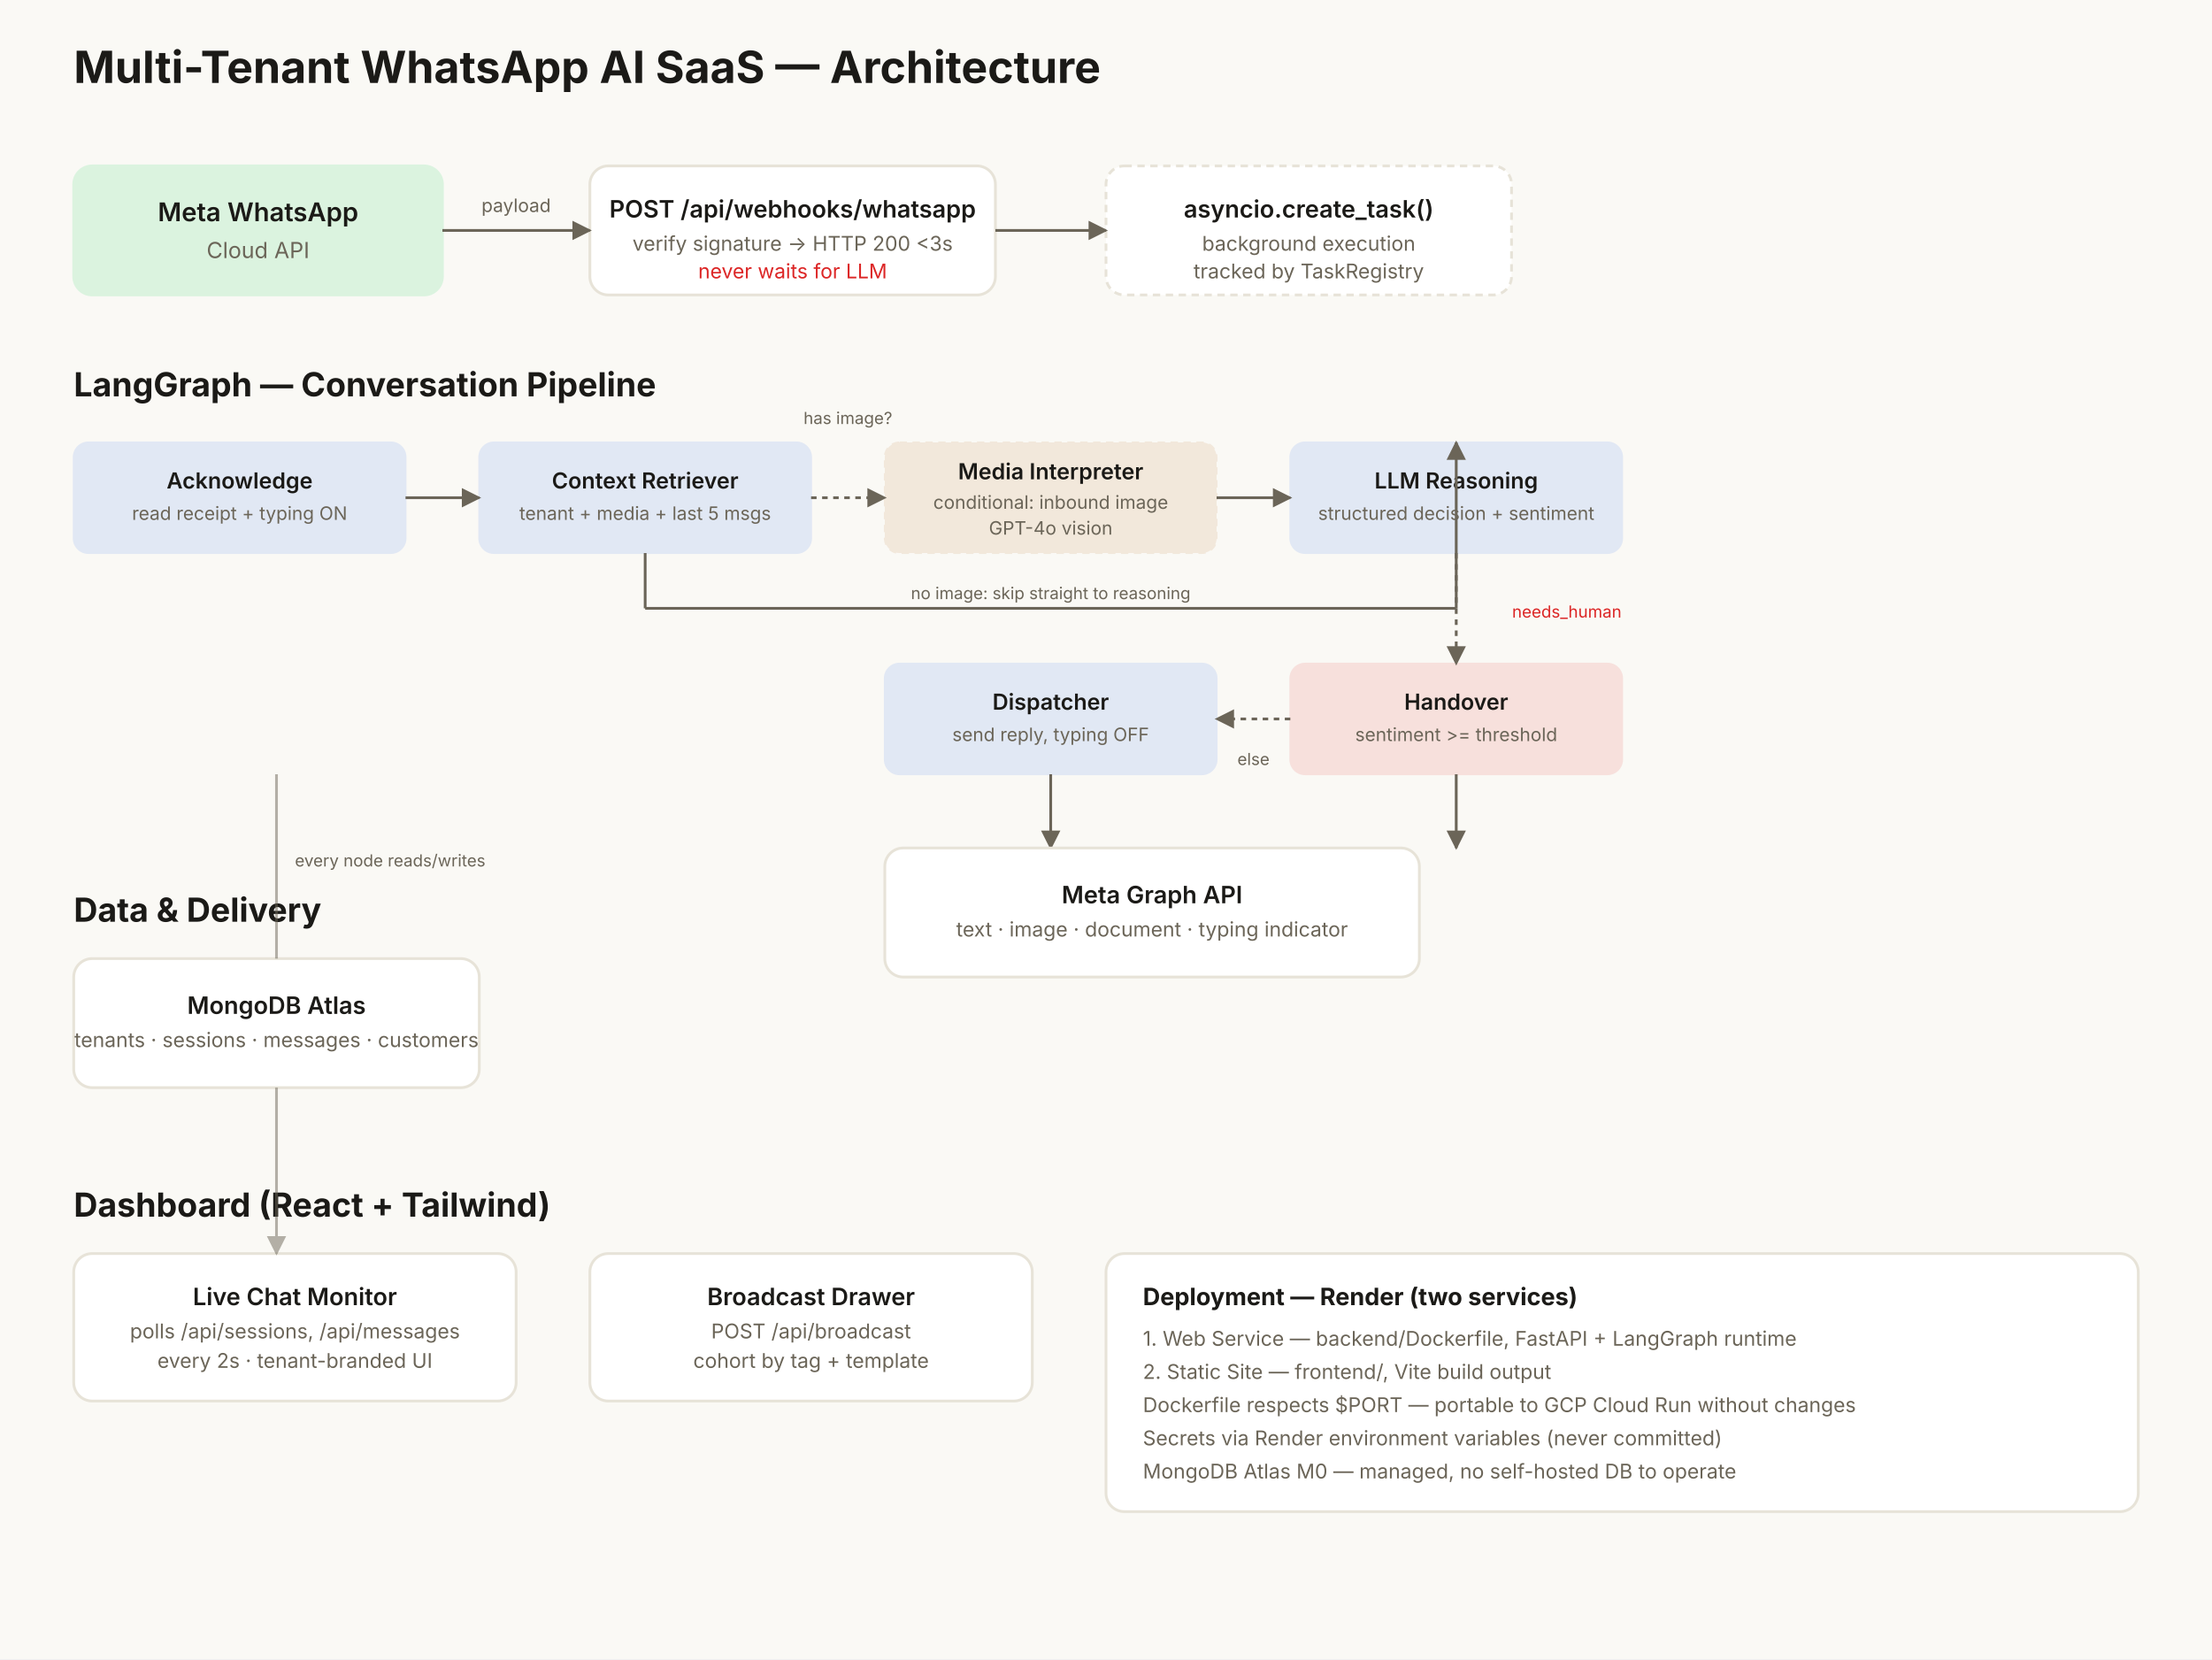
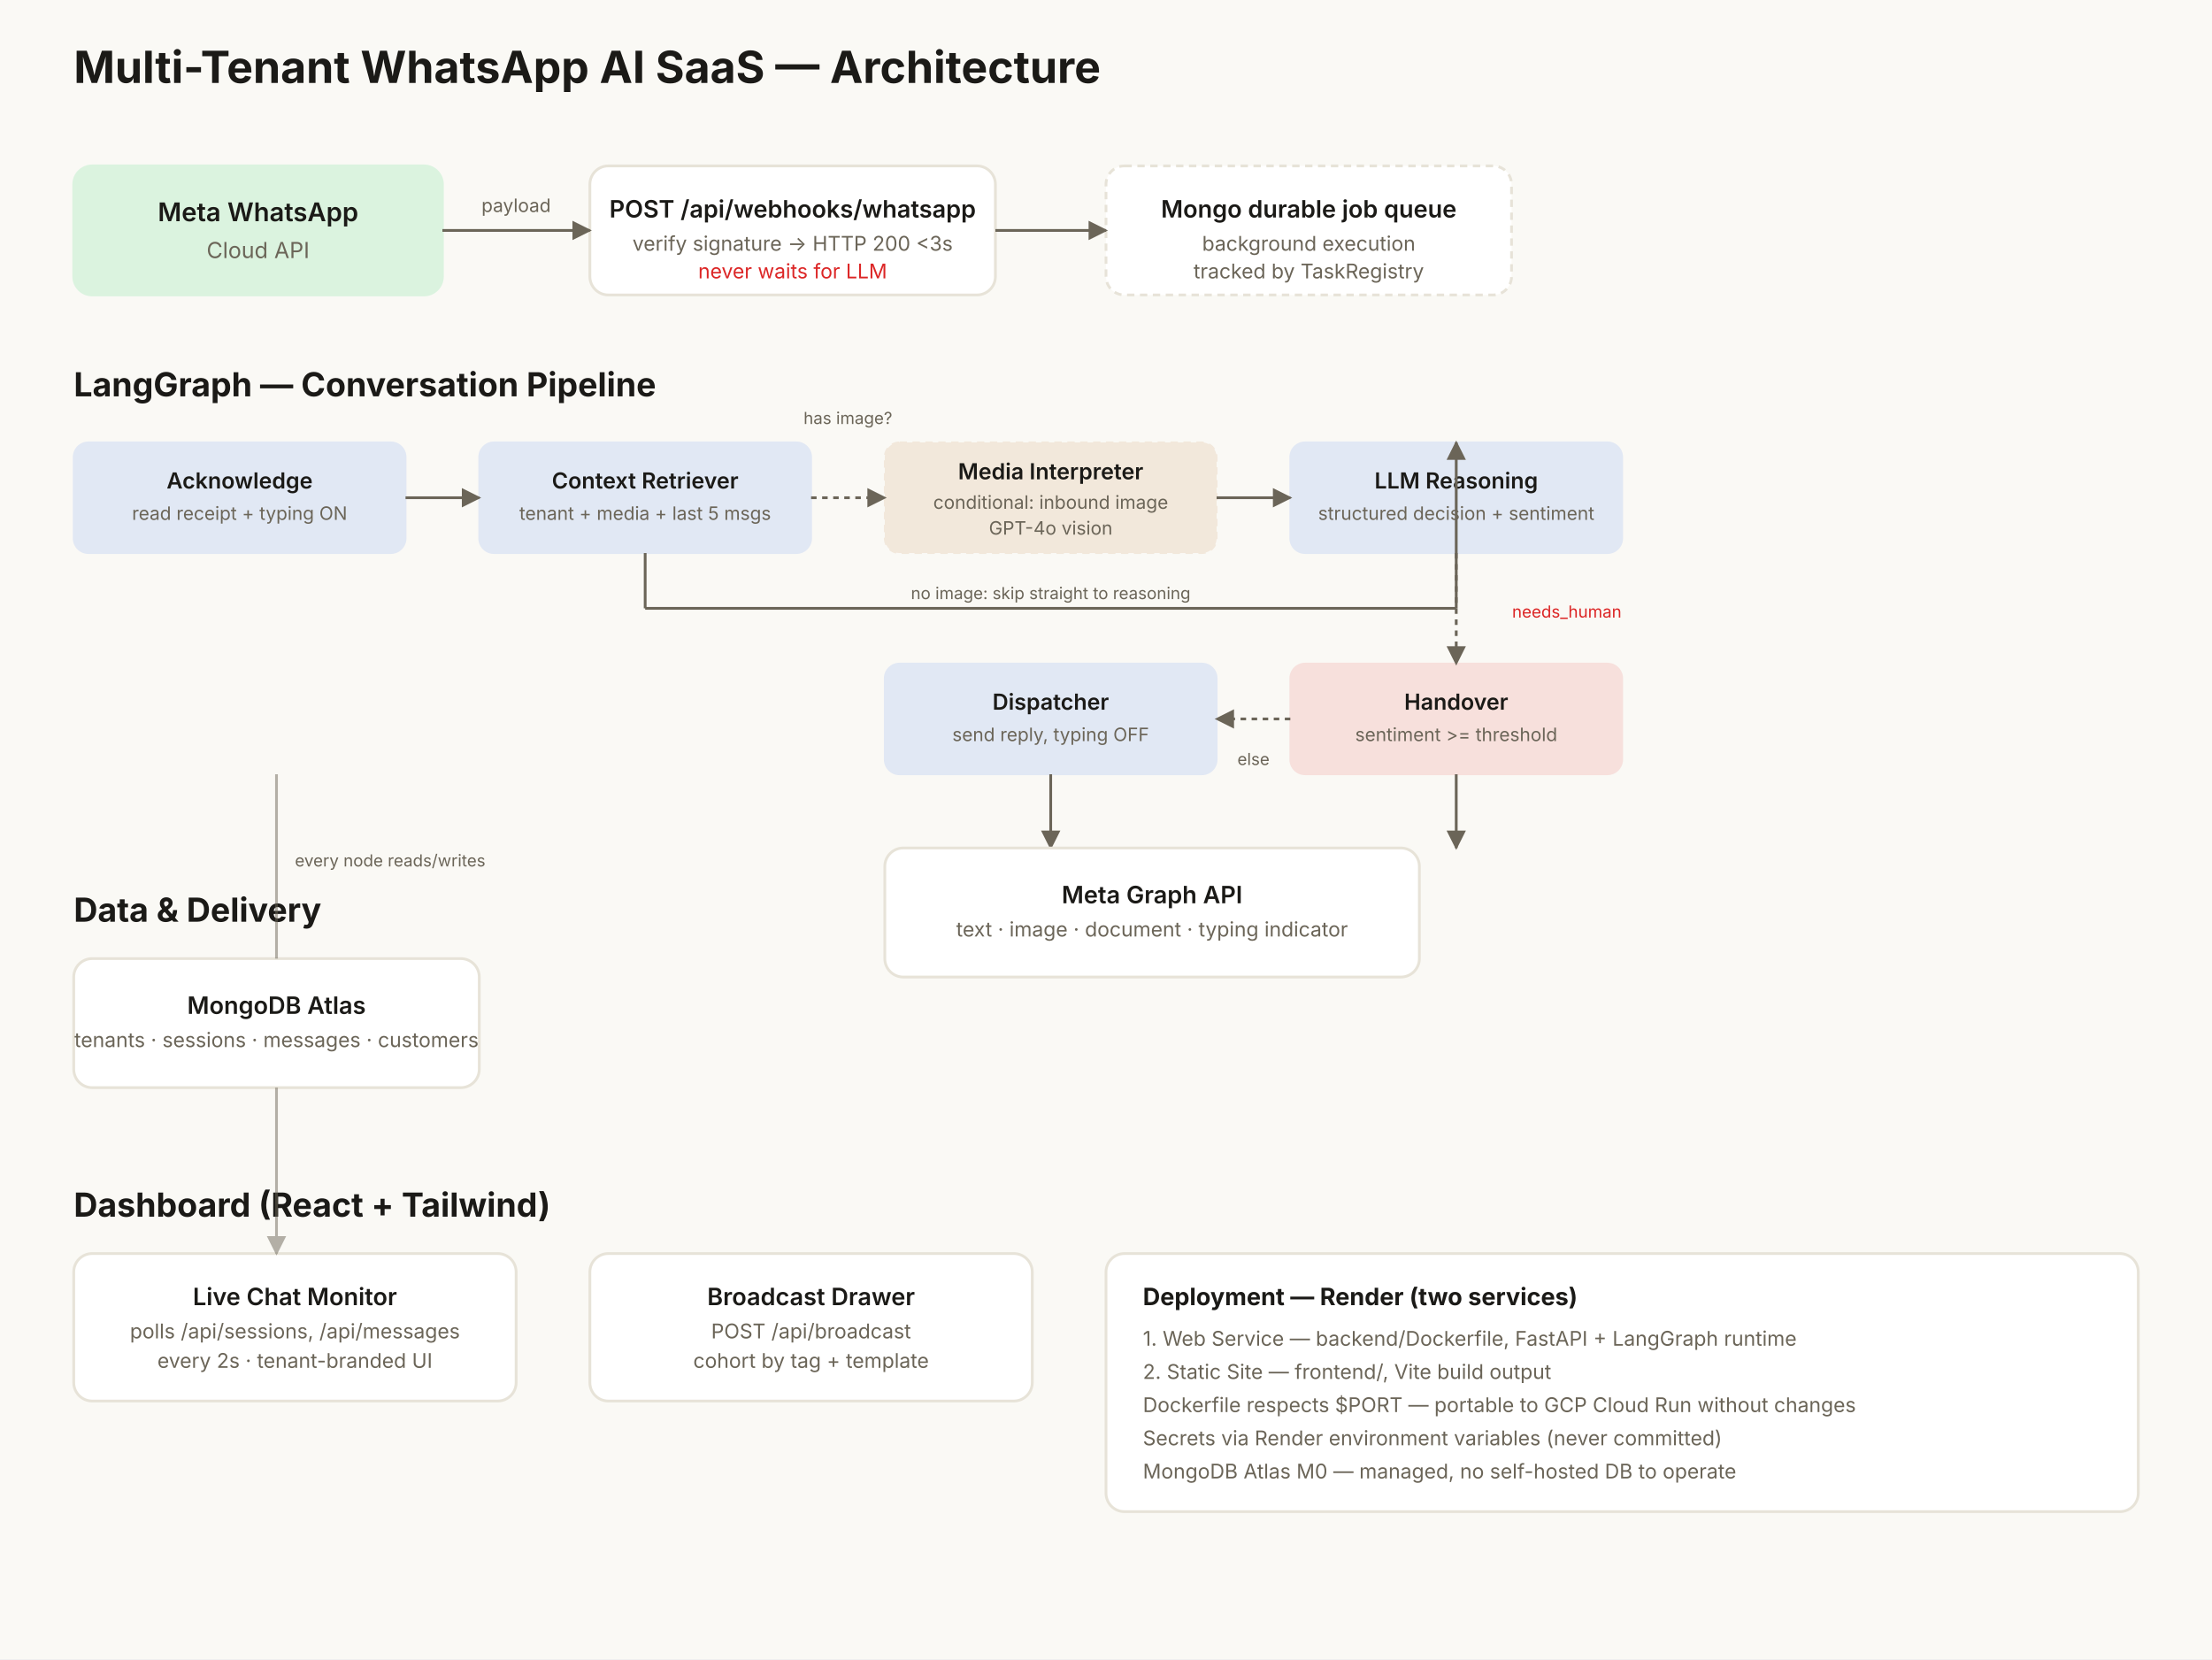
<svg xmlns="http://www.w3.org/2000/svg" viewBox="0 0 1200 900" font-family="Inter, Arial, sans-serif">
  <defs>
    <marker id="arrow" viewBox="0 0 10 10" refX="9" refY="5" markerWidth="7" markerHeight="7" orient="auto-start-reverse">
      <path d="M0,0 L10,5 L0,10 z" fill="#6B6558" />
    </marker>
  </defs>
  <rect width="1200" height="900" fill="#FAF9F5" />
  <text x="40" y="45" font-size="24" font-weight="700" fill="#1B1A17">Multi-Tenant WhatsApp AI SaaS — Architecture</text>
  <rect x="40" y="90" width="200" height="70" rx="10" fill="#25D366" opacity="0.15" stroke="#25D366" stroke-width="1.5" />
  <text x="140" y="120" font-size="14" font-weight="600" text-anchor="middle" fill="#1B1A17">Meta WhatsApp</text>
  <text x="140" y="140" font-size="12" text-anchor="middle" fill="#6B6558">Cloud API</text>
  <rect x="320" y="90" width="220" height="70" rx="10" fill="#FFFFFF" stroke="#E7E3D8" stroke-width="1.5" />
  <text x="430" y="118" font-size="13" font-weight="600" text-anchor="middle" fill="#1B1A17">POST /api/webhooks/whatsapp</text>
  <text x="430" y="136" font-size="11" text-anchor="middle" fill="#6B6558">verify signature -&gt; HTTP 200 &lt;3s</text>
  <text x="430" y="151" font-size="11" text-anchor="middle" fill="#DC2626">never waits for LLM</text>
  <line x1="240" y1="125" x2="320" y2="125" stroke="#6B6558" stroke-width="1.5" marker-end="url(#arrow)" />
  <text x="280" y="115" font-size="10" text-anchor="middle" fill="#6B6558">payload</text>
  <rect x="600" y="90" width="220" height="70" rx="10" fill="#FFFFFF" stroke="#E7E3D8" stroke-width="1.5" stroke-dasharray="4 3" />
-   <text x="710" y="118" font-size="13" font-weight="600" text-anchor="middle" fill="#1B1A17">asyncio.create_task()</text>
+   <text x="710" y="118" font-size="13" font-weight="600" text-anchor="middle" fill="#1B1A17">Mongo durable job queue</text>
  <text x="710" y="136" font-size="11" text-anchor="middle" fill="#6B6558">background execution</text>
  <text x="710" y="151" font-size="11" text-anchor="middle" fill="#6B6558">tracked by TaskRegistry</text>
  <line x1="540" y1="125" x2="600" y2="125" stroke="#6B6558" stroke-width="1.5" marker-end="url(#arrow)" />
  <text x="40" y="215" font-size="18" font-weight="700" fill="#1B1A17">LangGraph — Conversation Pipeline</text>
  <g font-size="12">
    <rect x="40" y="240" width="180" height="60" rx="8" fill="#2563EB" opacity="0.12" stroke="#2563EB" />
    <text x="130" y="265" text-anchor="middle" font-weight="600" fill="#1B1A17">Acknowledge</text>
    <text x="130" y="282" text-anchor="middle" fill="#6B6558" font-size="10">read receipt + typing ON</text>
    <rect x="260" y="240" width="180" height="60" rx="8" fill="#2563EB" opacity="0.12" stroke="#2563EB" />
    <text x="350" y="265" text-anchor="middle" font-weight="600" fill="#1B1A17">Context Retriever</text>
    <text x="350" y="282" text-anchor="middle" fill="#6B6558" font-size="10">tenant + media + last 5 msgs</text>
    <rect x="480" y="240" width="180" height="60" rx="8" fill="#B5651D" opacity="0.12" stroke="#B5651D" stroke-dasharray="4 3" />
    <text x="570" y="260" text-anchor="middle" font-weight="600" fill="#1B1A17">Media Interpreter</text>
    <text x="570" y="276" text-anchor="middle" fill="#6B6558" font-size="10">conditional: inbound image</text>
    <text x="570" y="290" text-anchor="middle" fill="#6B6558" font-size="10">GPT-4o vision</text>
    <rect x="700" y="240" width="180" height="60" rx="8" fill="#2563EB" opacity="0.12" stroke="#2563EB" />
    <text x="790" y="265" text-anchor="middle" font-weight="600" fill="#1B1A17">LLM Reasoning</text>
    <text x="790" y="282" text-anchor="middle" fill="#6B6558" font-size="10">structured decision + sentiment</text>
    <rect x="700" y="360" width="180" height="60" rx="8" fill="#DC2626" opacity="0.12" stroke="#DC2626" />
    <text x="790" y="385" text-anchor="middle" font-weight="600" fill="#1B1A17">Handover</text>
    <text x="790" y="402" text-anchor="middle" fill="#6B6558" font-size="10">sentiment &gt;= threshold</text>
    <rect x="480" y="360" width="180" height="60" rx="8" fill="#2563EB" opacity="0.12" stroke="#2563EB" />
    <text x="570" y="385" text-anchor="middle" font-weight="600" fill="#1B1A17">Dispatcher</text>
    <text x="570" y="402" text-anchor="middle" fill="#6B6558" font-size="10">send reply, typing OFF</text>
  </g>
  <line x1="220" y1="270" x2="260" y2="270" stroke="#6B6558" stroke-width="1.5" marker-end="url(#arrow)" />
  <line x1="440" y1="270" x2="480" y2="270" stroke="#6B6558" stroke-width="1.5" marker-end="url(#arrow)" stroke-dasharray="3 3" />
  <text x="460" y="230" font-size="9" text-anchor="middle" fill="#6B6558">has image?</text>
  <line x1="660" y1="270" x2="700" y2="270" stroke="#6B6558" stroke-width="1.5" marker-end="url(#arrow)" />
  <line x1="350" y1="300" x2="350" y2="330" stroke="#6B6558" stroke-width="1.5" />
  <line x1="350" y1="330" x2="790" y2="330" stroke="#6B6558" stroke-width="1.5" />
  <line x1="790" y1="330" x2="790" y2="240" stroke="#6B6558" stroke-width="1.5" marker-end="url(#arrow)" />
  <text x="570" y="325" font-size="9" text-anchor="middle" fill="#6B6558">no image: skip straight to reasoning</text>
  <line x1="790" y1="300" x2="790" y2="360" stroke="#6B6558" stroke-width="1.5" marker-end="url(#arrow)" stroke-dasharray="3 3" />
  <text x="850" y="335" font-size="9" text-anchor="middle" fill="#DC2626">needs_human</text>
  <line x1="700" y1="390" x2="660" y2="390" stroke="#6B6558" stroke-width="1.5" marker-end="url(#arrow)" stroke-dasharray="3 3" />
  <text x="680" y="415" font-size="9" text-anchor="middle" fill="#6B6558">else</text>
  <line x1="570" y1="420" x2="570" y2="460" stroke="#6B6558" stroke-width="1.5" marker-end="url(#arrow)" />
  <line x1="790" y1="420" x2="790" y2="460" stroke="#6B6558" stroke-width="1.5" marker-end="url(#arrow)" />
  <text x="40" y="500" font-size="18" font-weight="700" fill="#1B1A17">Data &amp; Delivery</text>
  <rect x="40" y="520" width="220" height="70" rx="10" fill="#FFFFFF" stroke="#E7E3D8" stroke-width="1.5" />
  <text x="150" y="550" font-size="13" font-weight="600" text-anchor="middle" fill="#1B1A17">MongoDB Atlas</text>
  <text x="150" y="568" font-size="11" text-anchor="middle" fill="#6B6558">tenants · sessions · messages · customers</text>
  <rect x="480" y="460" width="290" height="70" rx="10" fill="#FFFFFF" stroke="#E7E3D8" stroke-width="1.5" />
  <text x="625" y="490" font-size="13" font-weight="600" text-anchor="middle" fill="#1B1A17">Meta Graph API</text>
  <text x="625" y="508" font-size="11" text-anchor="middle" fill="#6B6558">text · image · document · typing indicator</text>
  <line x1="150" y1="420" x2="150" y2="520" stroke="#6B6558" stroke-width="1.5" opacity="0.5" />
  <text x="160" y="470" font-size="9" fill="#6B6558">every node reads/writes</text>
  <text x="40" y="660" font-size="18" font-weight="700" fill="#1B1A17">Dashboard (React + Tailwind)</text>
  <rect x="40" y="680" width="240" height="80" rx="10" fill="#FFFFFF" stroke="#E7E3D8" stroke-width="1.5" />
  <text x="160" y="708" font-size="13" font-weight="600" text-anchor="middle" fill="#1B1A17">Live Chat Monitor</text>
  <text x="160" y="726" font-size="11" text-anchor="middle" fill="#6B6558">polls /api/sessions, /api/messages</text>
  <text x="160" y="742" font-size="11" text-anchor="middle" fill="#6B6558">every 2s · tenant-branded UI</text>
  <rect x="320" y="680" width="240" height="80" rx="10" fill="#FFFFFF" stroke="#E7E3D8" stroke-width="1.5" />
  <text x="440" y="708" font-size="13" font-weight="600" text-anchor="middle" fill="#1B1A17">Broadcast Drawer</text>
  <text x="440" y="726" font-size="11" text-anchor="middle" fill="#6B6558">POST /api/broadcast</text>
  <text x="440" y="742" font-size="11" text-anchor="middle" fill="#6B6558">cohort by tag + template</text>
  <line x1="150" y1="590" x2="150" y2="680" stroke="#6B6558" stroke-width="1.5" marker-end="url(#arrow)" opacity="0.5" />
  <rect x="600" y="680" width="560" height="140" rx="10" fill="#FFFFFF" stroke="#E7E3D8" stroke-width="1.5" />
  <text x="620" y="708" font-size="13" font-weight="700" fill="#1B1A17">Deployment — Render (two services)</text>
  <text x="620" y="730" font-size="11" fill="#6B6558">1. Web Service — backend/Dockerfile, FastAPI + LangGraph runtime</text>
  <text x="620" y="748" font-size="11" fill="#6B6558">2. Static Site — frontend/, Vite build output</text>
  <text x="620" y="766" font-size="11" fill="#6B6558">Dockerfile respects $PORT — portable to GCP Cloud Run without changes</text>
  <text x="620" y="784" font-size="11" fill="#6B6558">Secrets via Render environment variables (never committed)</text>
  <text x="620" y="802" font-size="11" fill="#6B6558">MongoDB Atlas M0 — managed, no self-hosted DB to operate</text>
</svg>
